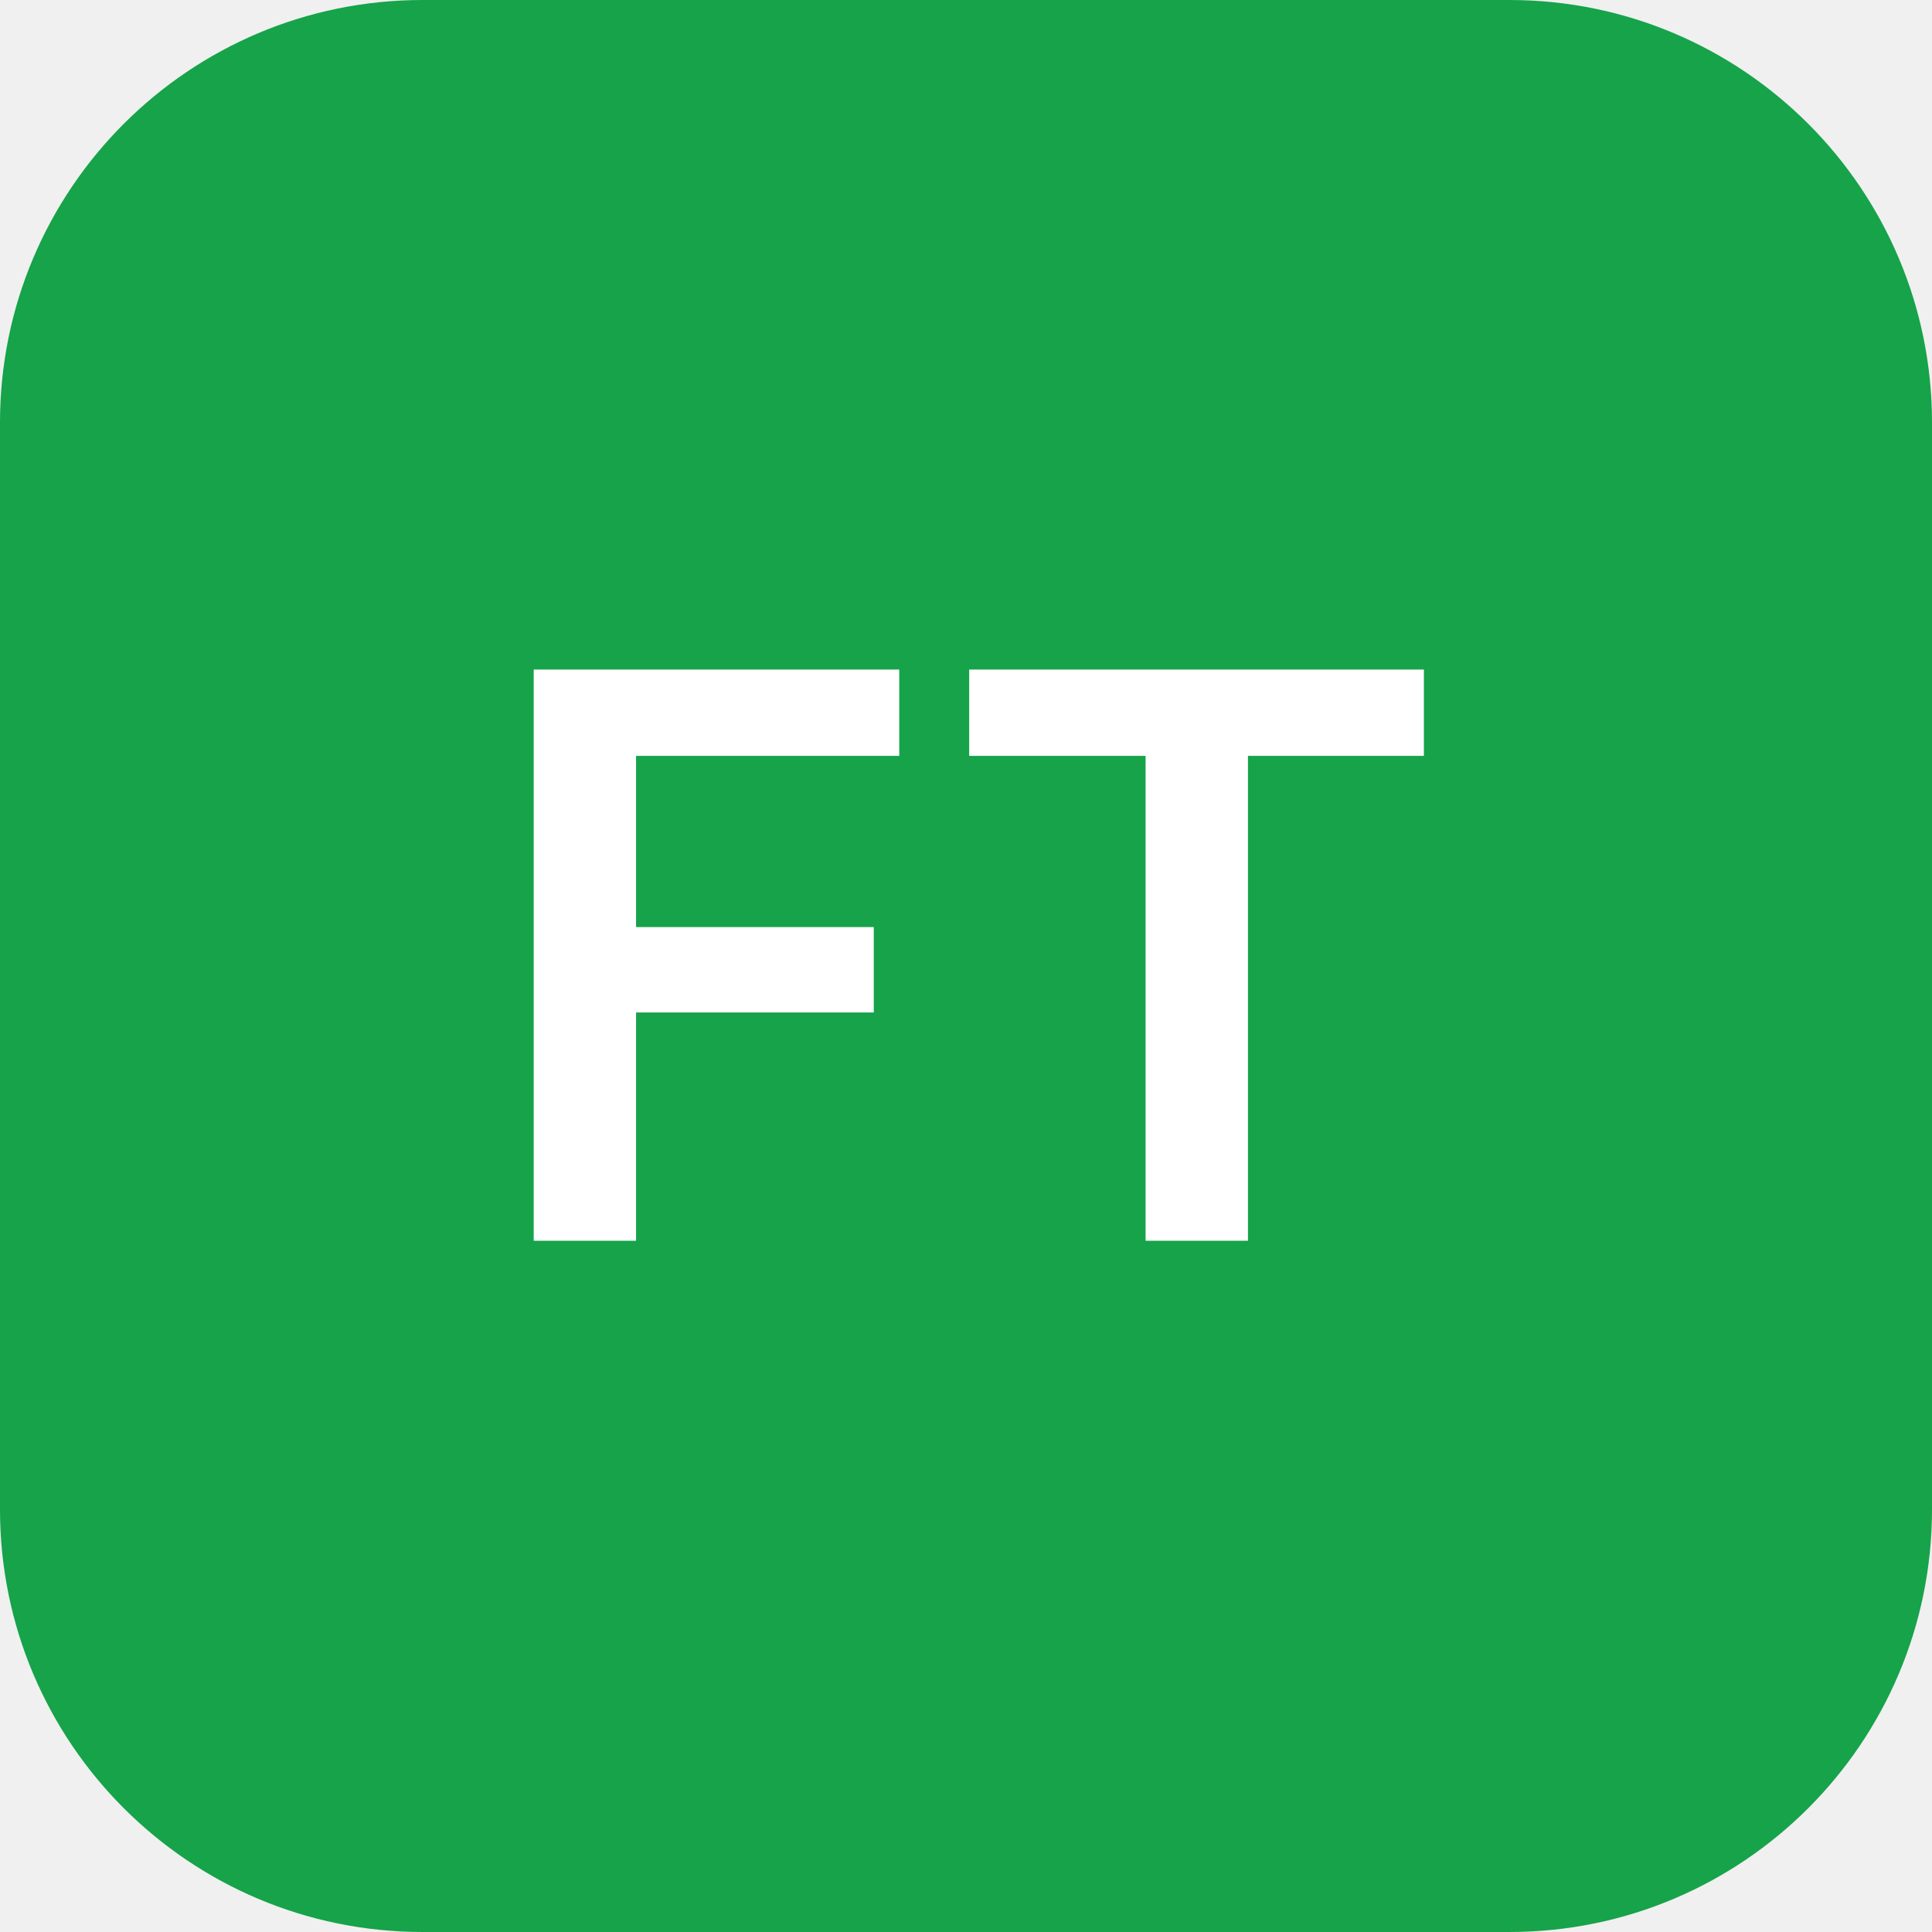
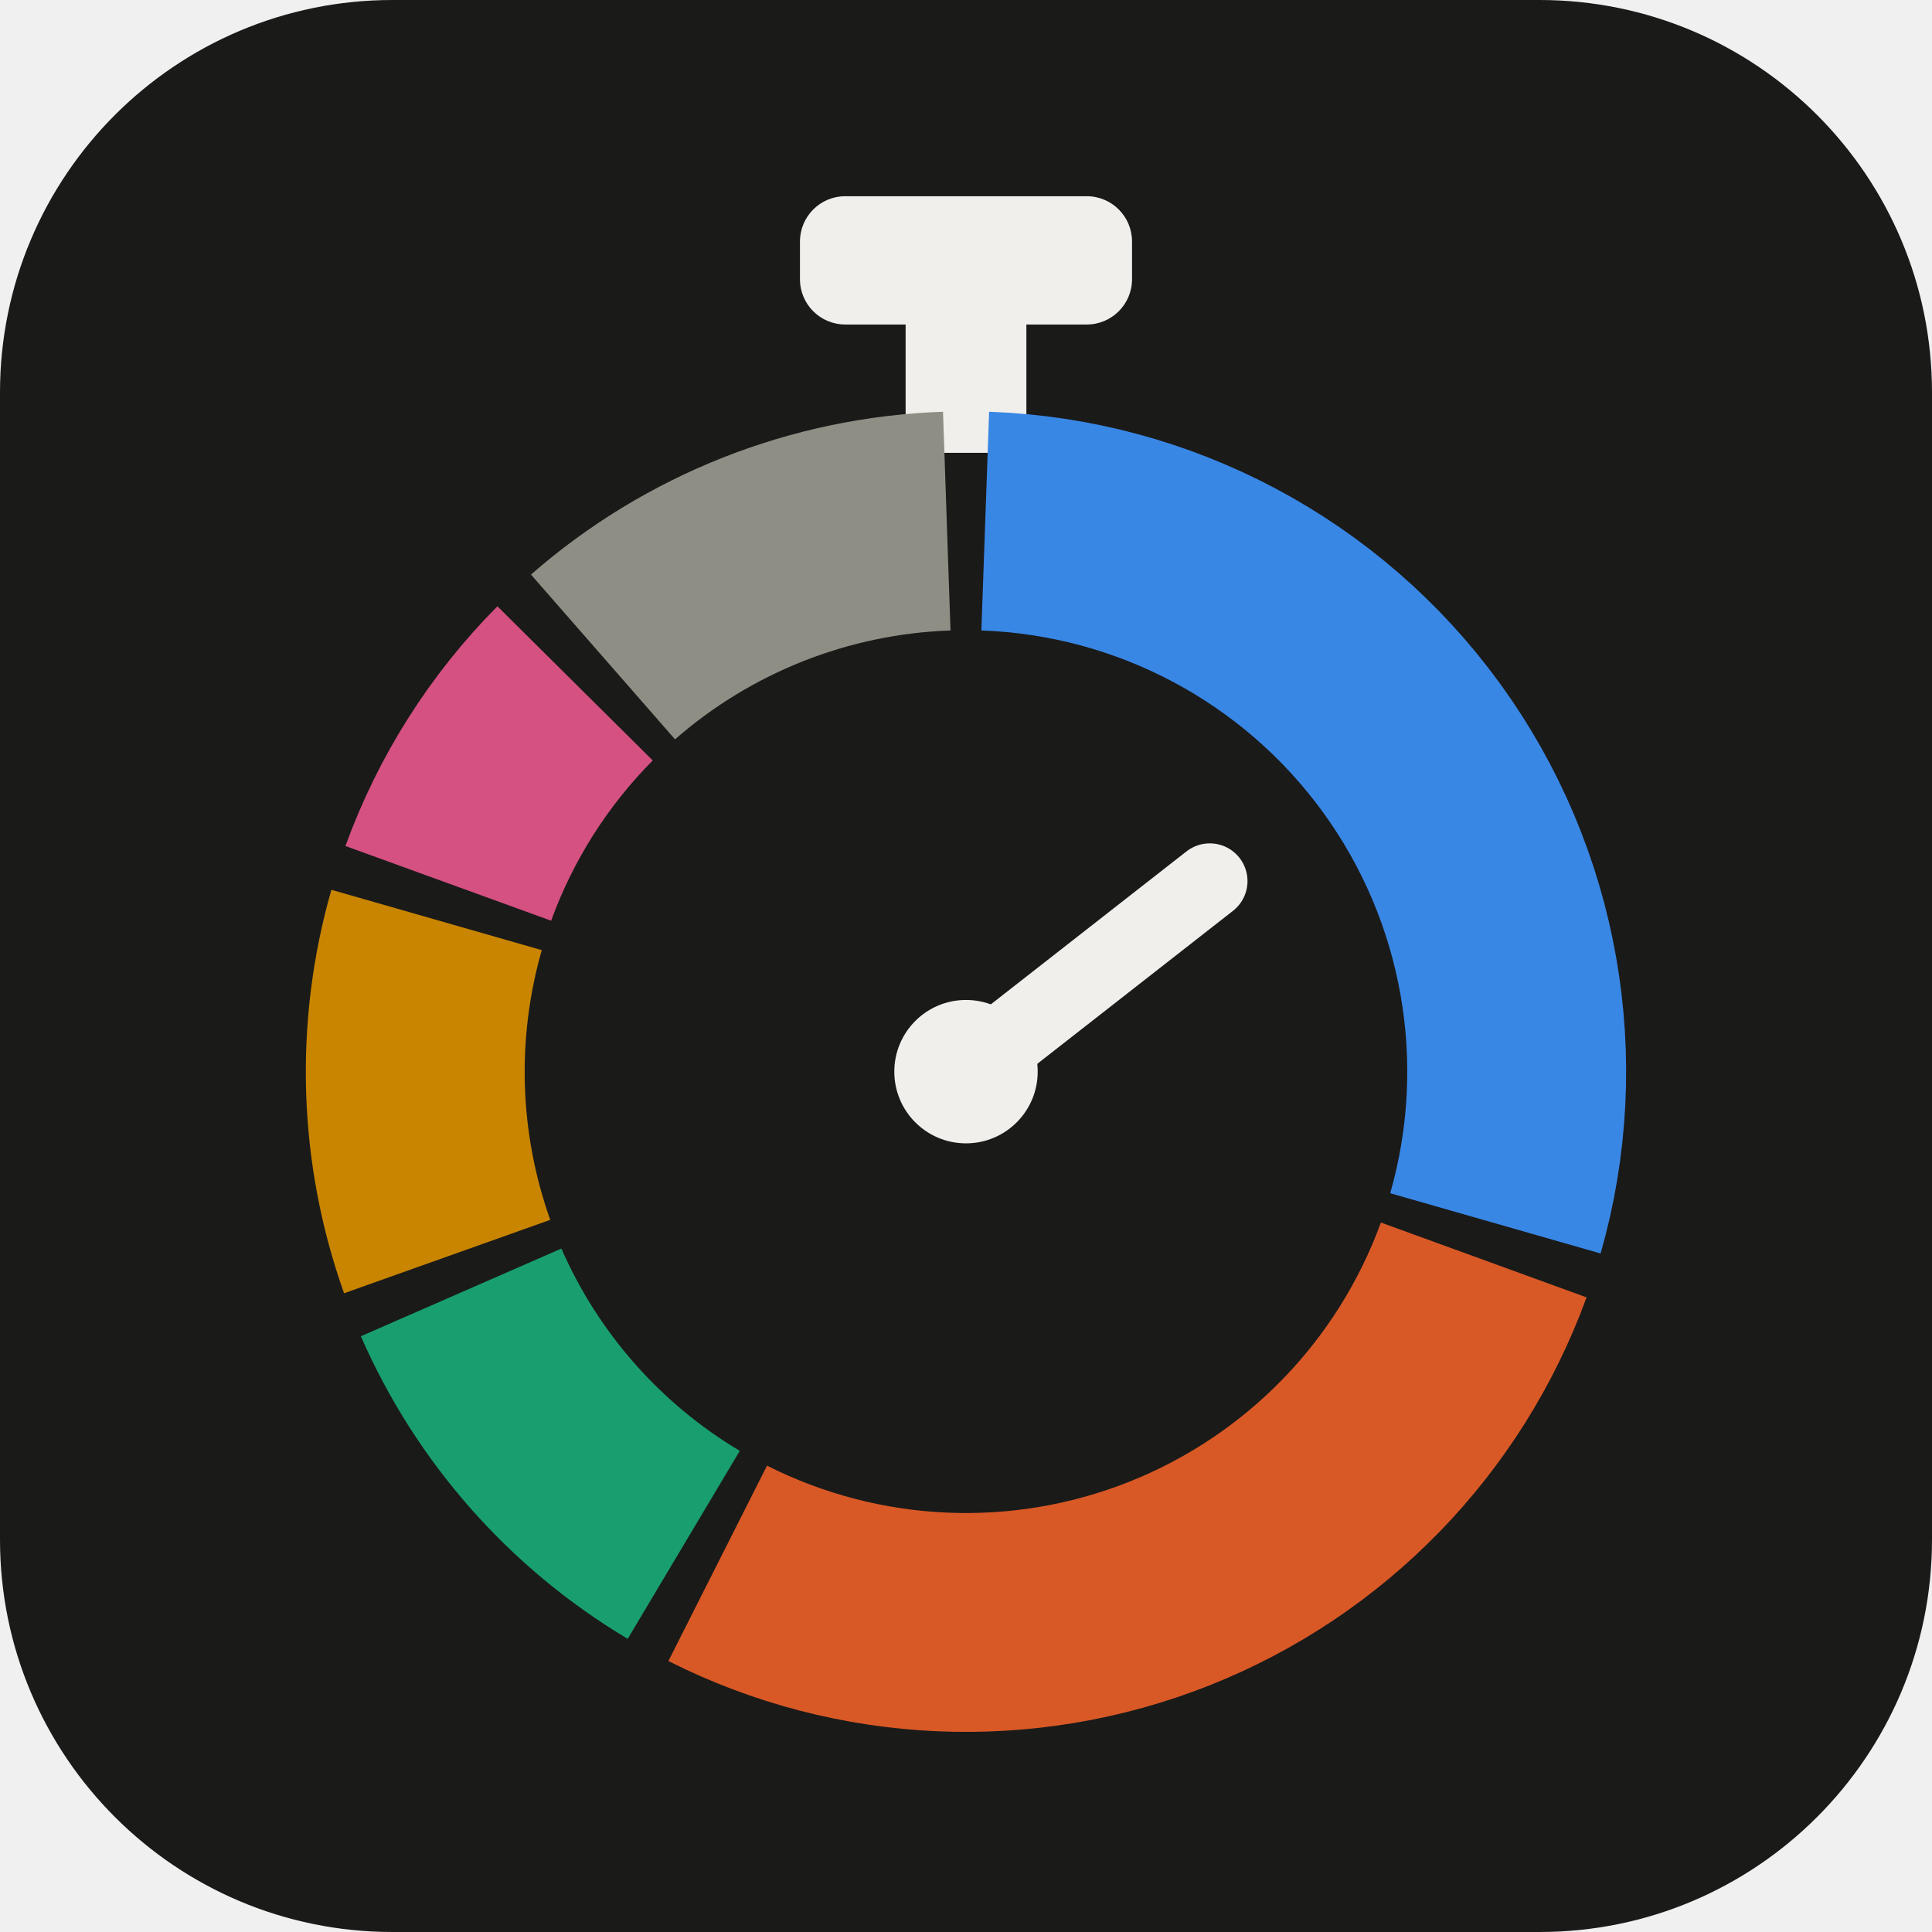
- <svg xmlns="http://www.w3.org/2000/svg" viewBox="0 0 64 64">
-   <rect width="64" height="64" rx="14" fill="#16a34a" />
-   <text x="32" y="32" dy="0.35em" text-anchor="middle" font-family="ui-sans-serif, system-ui, -apple-system, sans-serif" font-size="26" font-weight="600" fill="#ffffff">FT</text>
+ <svg xmlns="http://www.w3.org/2000/svg" viewBox="0 0 512 512">
+   <rect width="512" height="512" rx="104" fill="#1a1a19" />
+   <rect x="212" y="52" width="88" height="34" rx="12" fill="#f0efec" />
+   <rect x="240" y="80" width="32" height="40" fill="#f0efec" />
+   <path d="M261.1 138.1A146 146 0 0 1 396.3 324.2" stroke="#3987e5" stroke-width="58" fill="none" />
+   <path d="M393.2 333.9A146 146 0 0 1 190.2 414.3" stroke="#d95926" stroke-width="58" fill="none" />
+   <path d="M181.2 409.4A146 146 0 0 1 122.2 342.5" stroke="#199e70" stroke-width="58" fill="none" />
+   <path d="M118.5 333.0A146 146 0 0 1 115.7 243.8" stroke="#c98500" stroke-width="58" fill="none" />
+   <path d="M118.8 234.1A146 146 0 0 1 152.4 181.1" stroke="#d55181" stroke-width="58" fill="none" />
+   <path d="M159.8 174.1A146 146 0 0 1 250.9 138.1" stroke="#8f8e85" stroke-width="58" fill="none" />
+   <line x1="256" y1="284" x2="320.6" y2="233.5" stroke="#f0efec" stroke-width="20" stroke-linecap="round" />
+   <circle cx="256" cy="284" r="19.0" fill="#f0efec" />
</svg>
